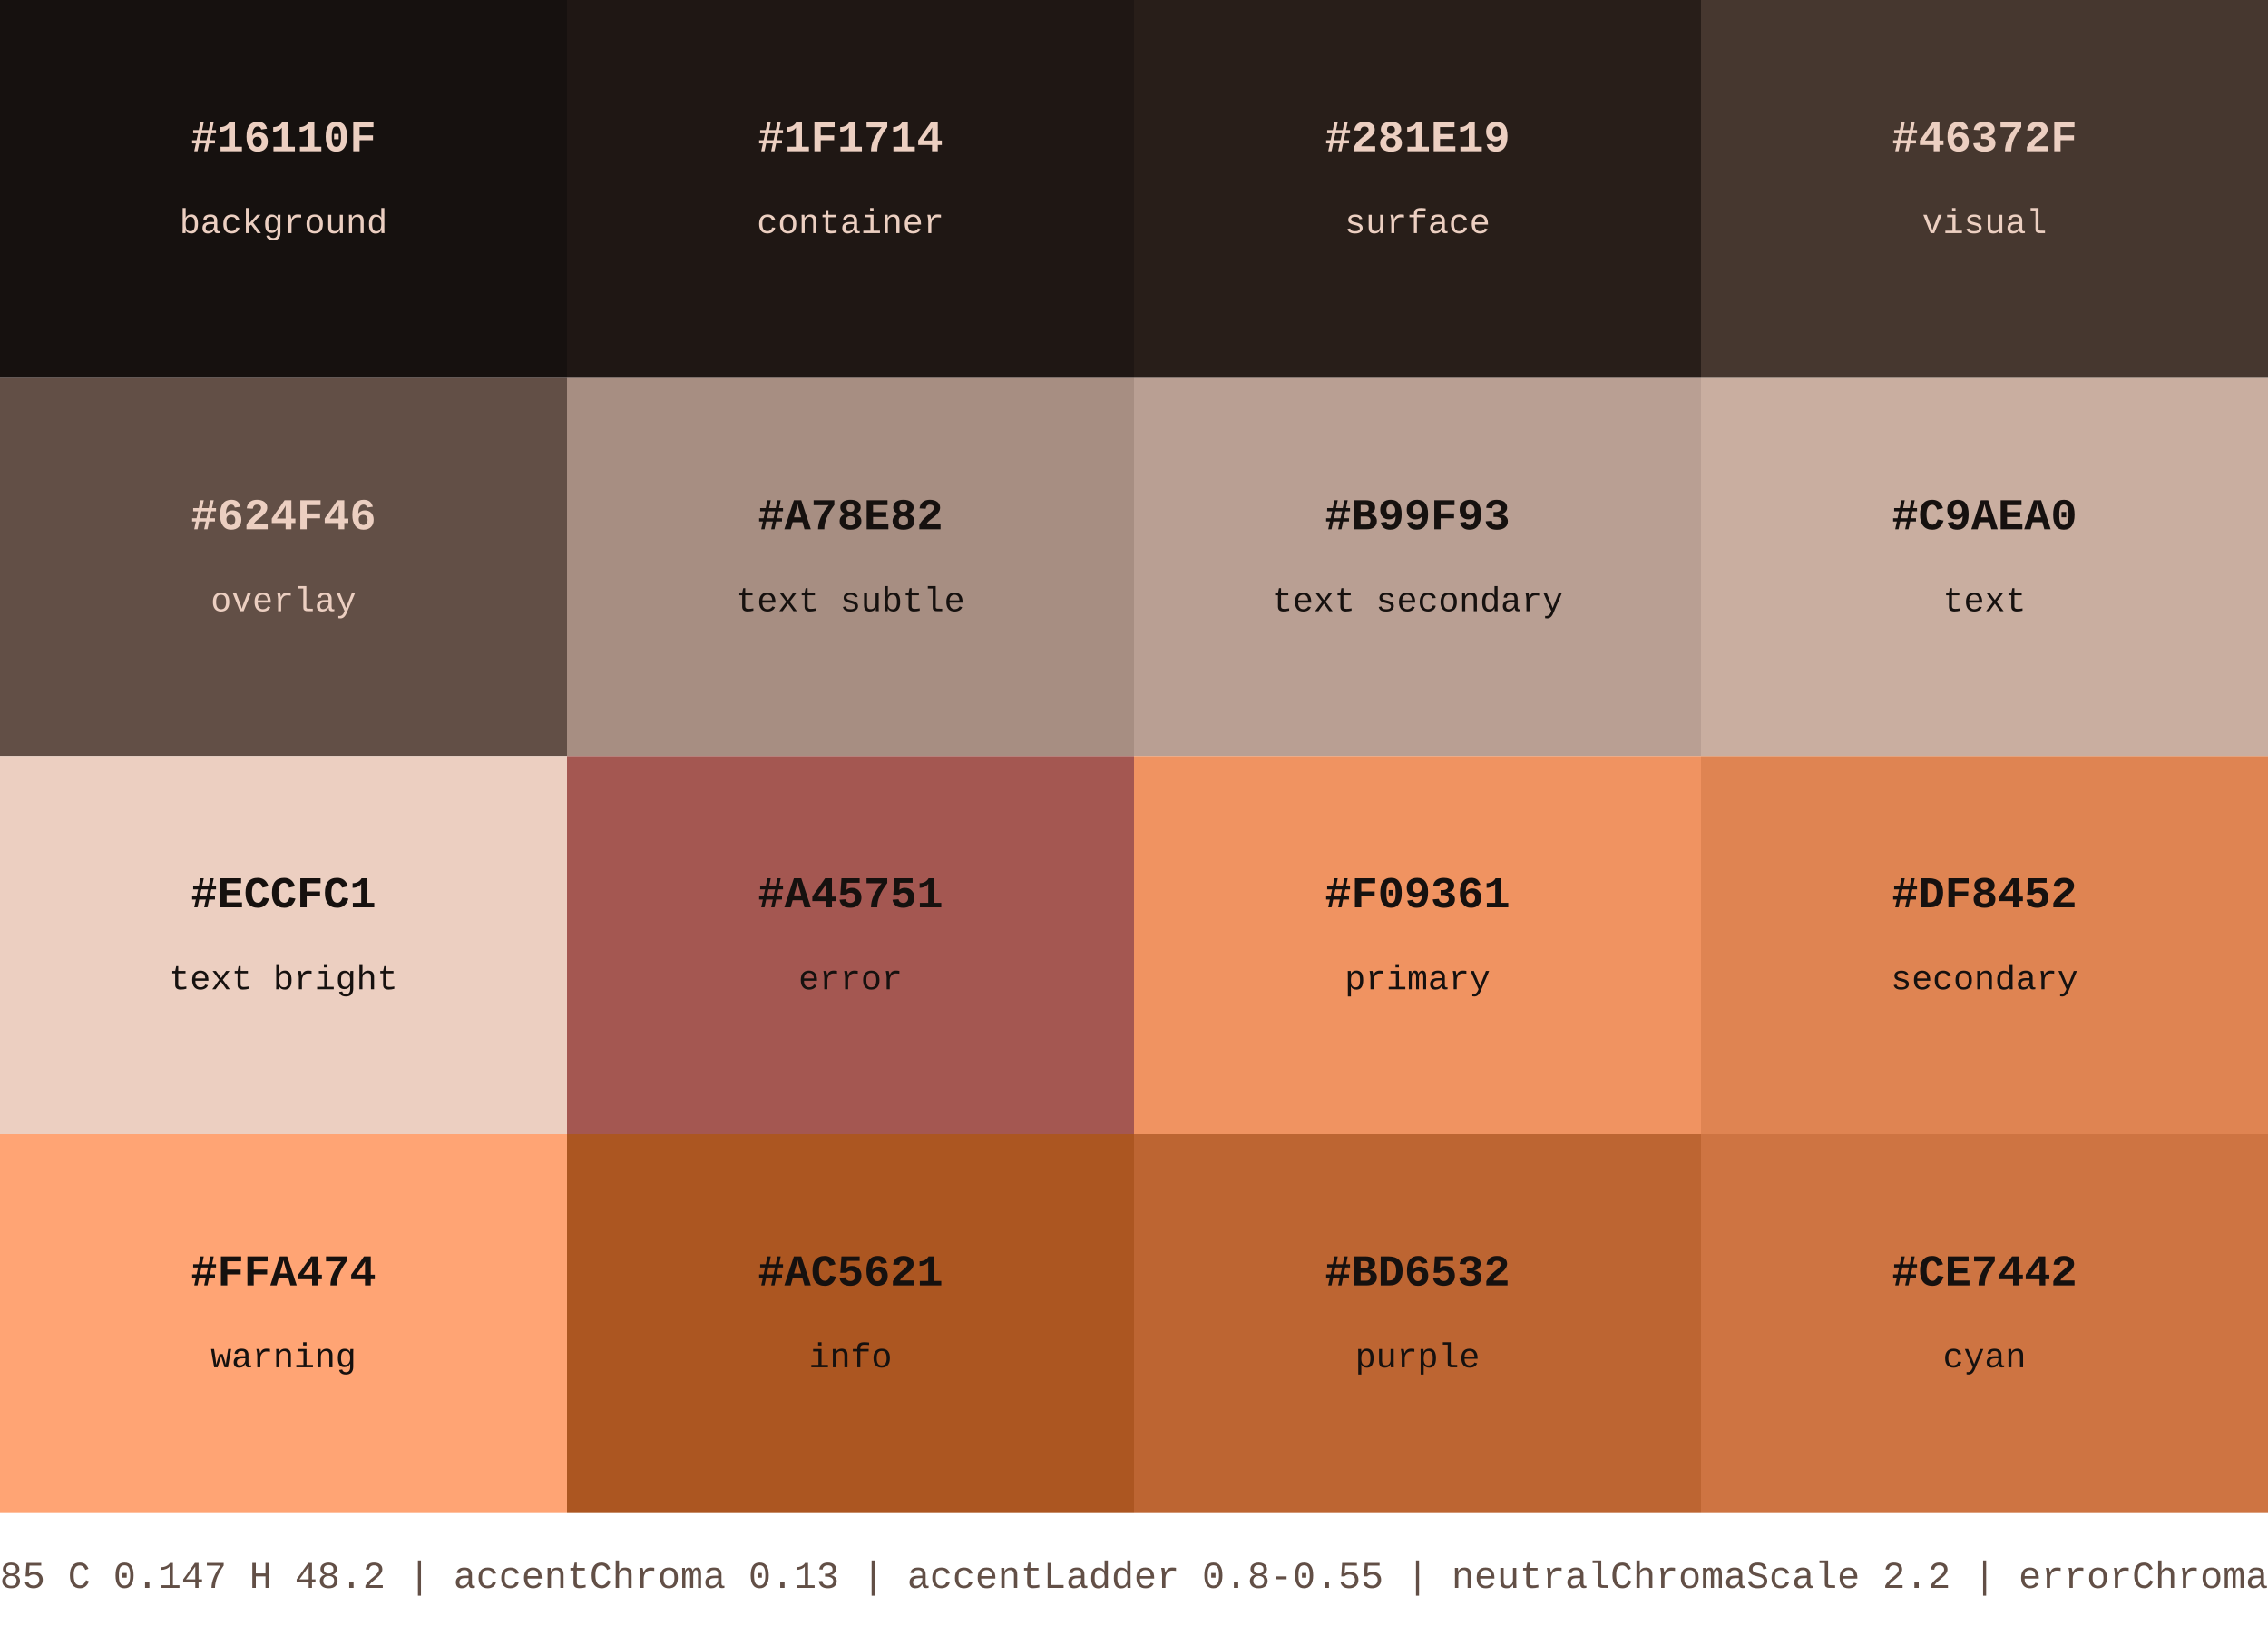
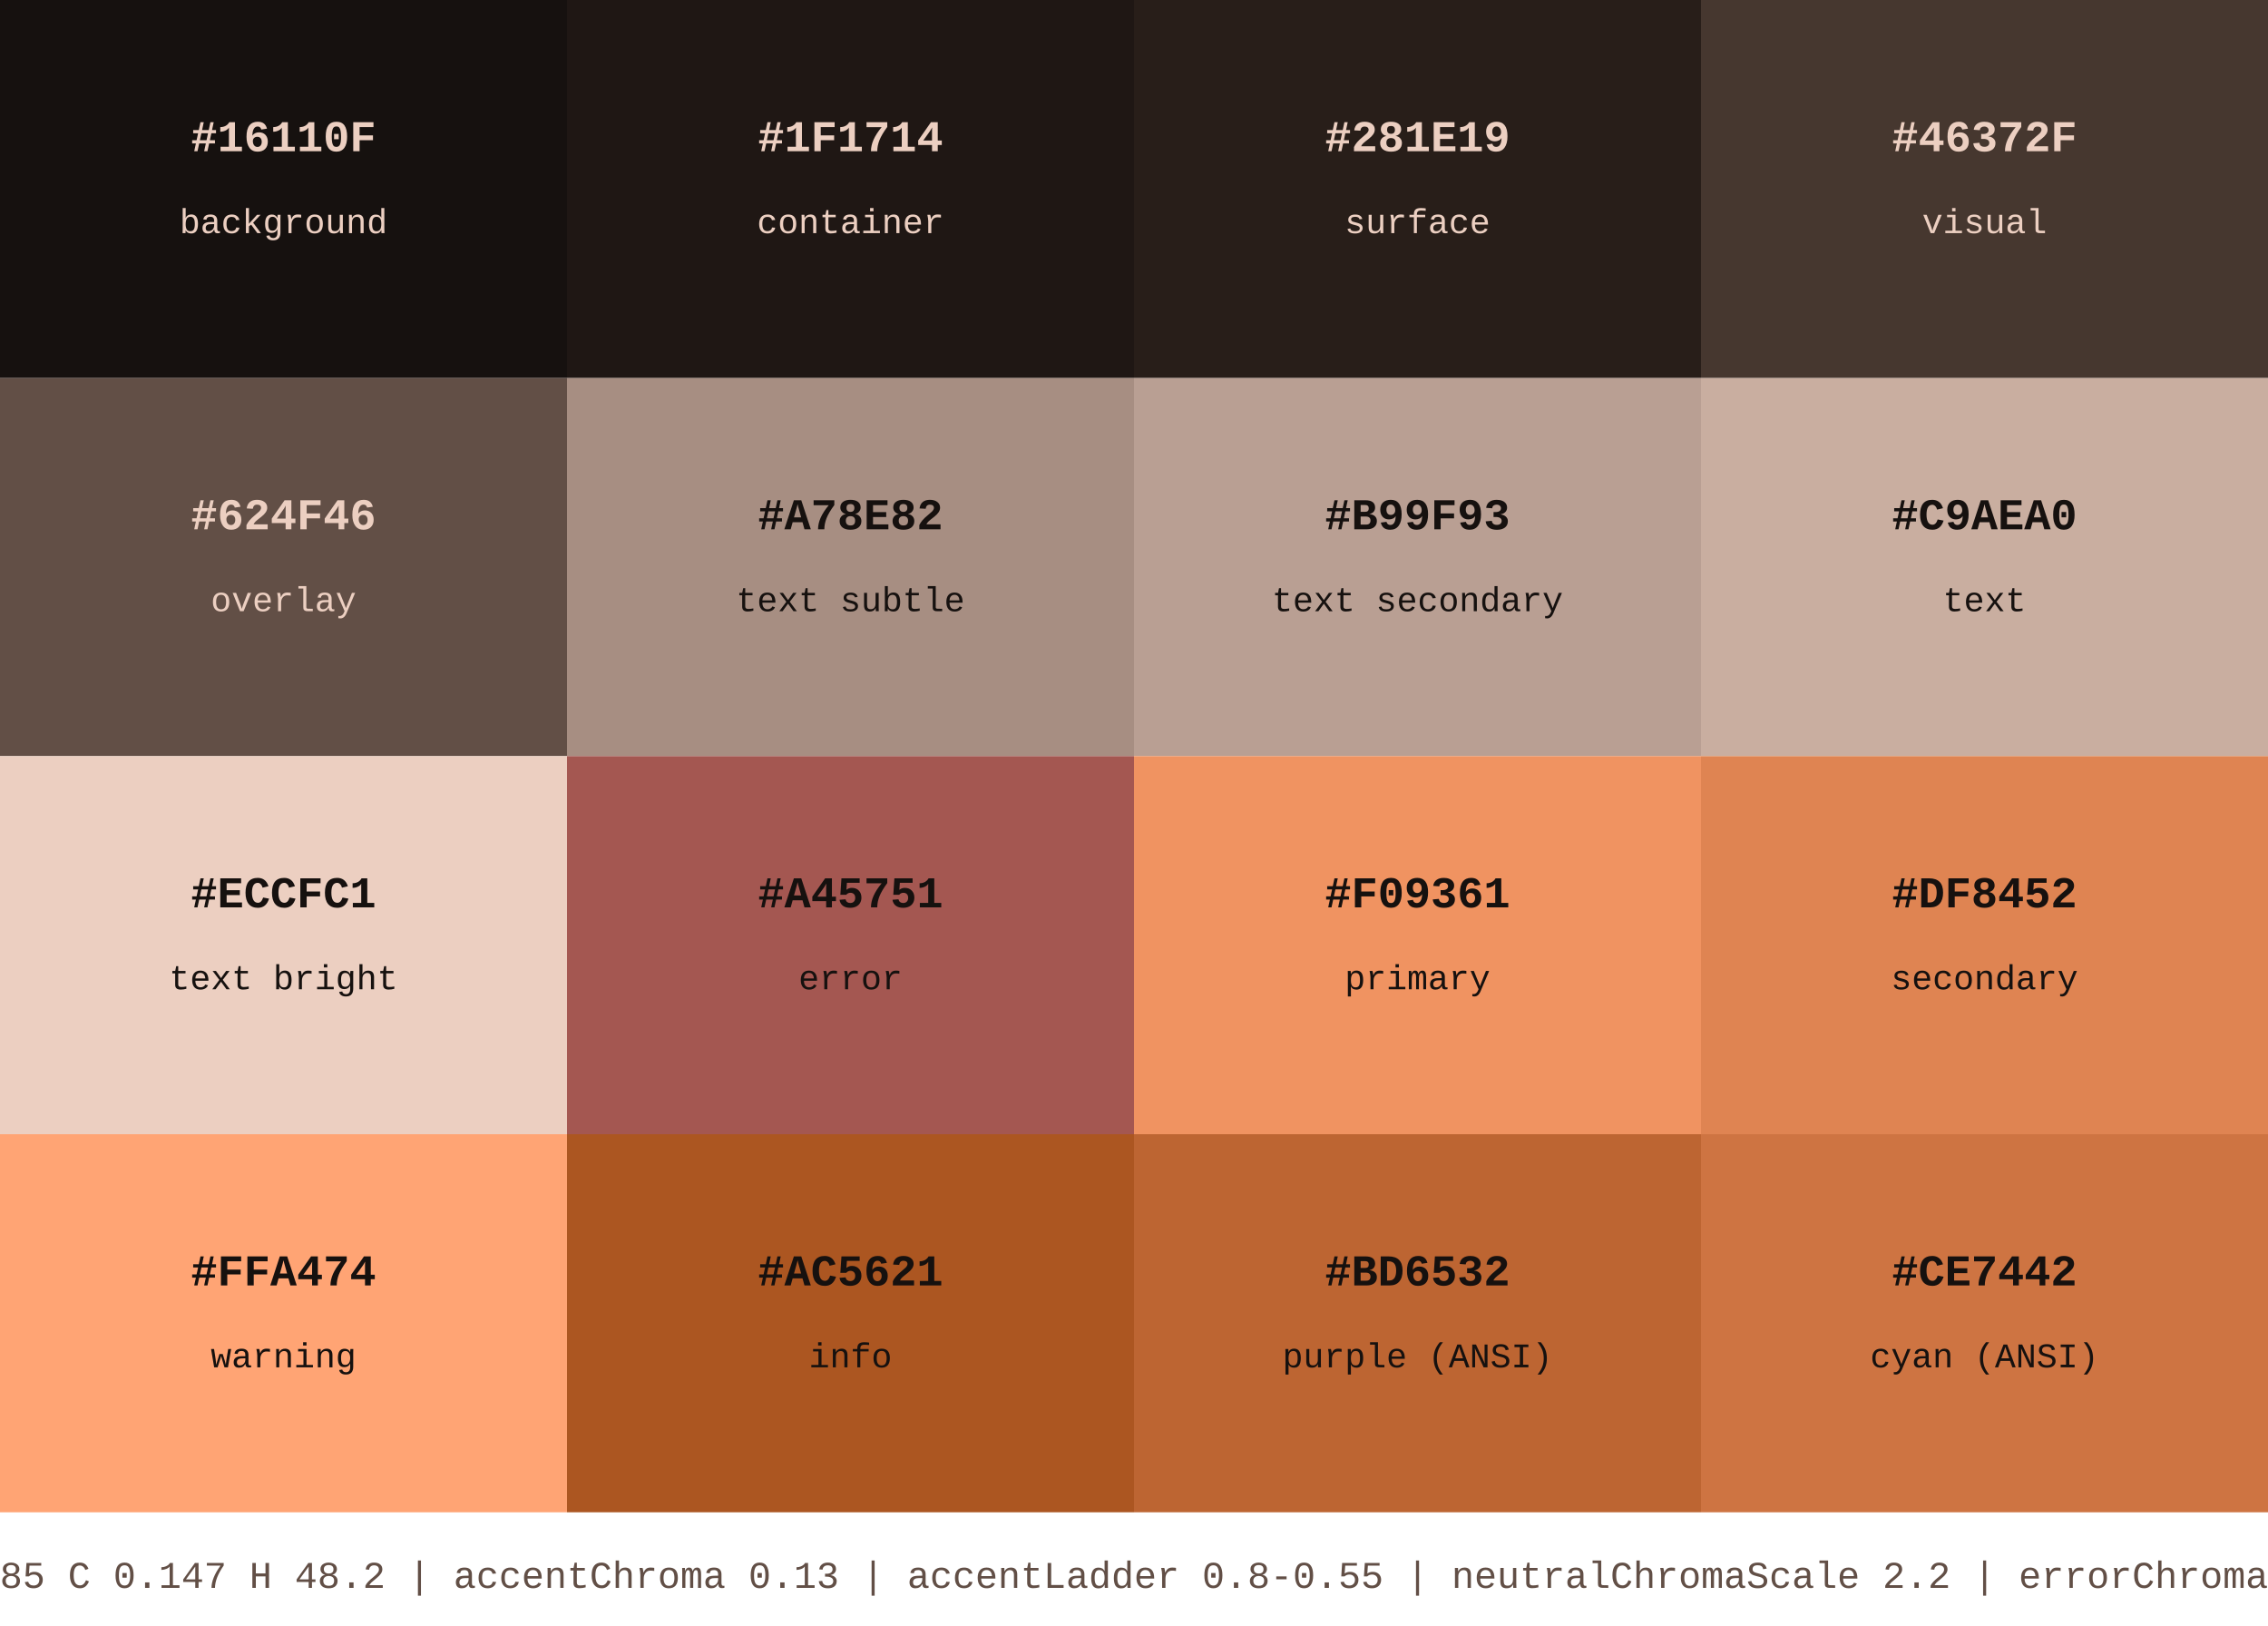
<svg xmlns="http://www.w3.org/2000/svg" width="720" height="516" viewBox="0 0 720 516" role="img" aria-labelledby="title desc">
  <style>
    .hex {
      font-family: ui-monospace, SFMono-Regular, Menlo, Monaco, Consolas, "Liberation Mono", monospace;
      font-size: 14px;
      font-weight: 600;
      text-anchor: middle;
    }

    .name {
      font-family: ui-monospace, SFMono-Regular, Menlo, Monaco, Consolas, "Liberation Mono", monospace;
      font-size: 11px;
      text-anchor: middle;
    }

    .knobs {
      font-family: ui-monospace, SFMono-Regular, Menlo, Monaco, Consolas, "Liberation Mono", monospace;
      font-size: 12px;
      text-anchor: middle;
      fill: #624f46;
    }
  </style>
  <g transform="translate(0 0)">
    <rect width="180" height="120" fill="#16110f" />
    <text class="hex" x="90" y="48" fill="#eccfc1">#16110F</text>
    <text class="name" x="90" y="74" fill="#eccfc1">background</text>
  </g>
  <g transform="translate(180 0)">
    <rect width="180" height="120" fill="#1f1714" />
    <text class="hex" x="90" y="48" fill="#eccfc1">#1F1714</text>
    <text class="name" x="90" y="74" fill="#eccfc1">container</text>
  </g>
  <g transform="translate(360 0)">
    <rect width="180" height="120" fill="#281e19" />
    <text class="hex" x="90" y="48" fill="#eccfc1">#281E19</text>
    <text class="name" x="90" y="74" fill="#eccfc1">surface</text>
  </g>
  <g transform="translate(540 0)">
    <rect width="180" height="120" fill="#46372f" />
    <text class="hex" x="90" y="48" fill="#eccfc1">#46372F</text>
    <text class="name" x="90" y="74" fill="#eccfc1">visual</text>
  </g>
  <g transform="translate(0 120)">
    <rect width="180" height="120" fill="#624f46" />
    <text class="hex" x="90" y="48" fill="#eccfc1">#624F46</text>
    <text class="name" x="90" y="74" fill="#eccfc1">overlay</text>
  </g>
  <g transform="translate(180 120)">
    <rect width="180" height="120" fill="#a78e82" />
    <text class="hex" x="90" y="48" fill="#16110f">#A78E82</text>
    <text class="name" x="90" y="74" fill="#16110f">text subtle</text>
  </g>
  <g transform="translate(360 120)">
    <rect width="180" height="120" fill="#b99f93" />
    <text class="hex" x="90" y="48" fill="#16110f">#B99F93</text>
    <text class="name" x="90" y="74" fill="#16110f">text secondary</text>
  </g>
  <g transform="translate(540 120)">
    <rect width="180" height="120" fill="#c9aea0" />
    <text class="hex" x="90" y="48" fill="#16110f">#C9AEA0</text>
    <text class="name" x="90" y="74" fill="#16110f">text</text>
  </g>
  <g transform="translate(0 240)">
    <rect width="180" height="120" fill="#eccfc1" />
    <text class="hex" x="90" y="48" fill="#16110f">#ECCFC1</text>
    <text class="name" x="90" y="74" fill="#16110f">text bright</text>
  </g>
  <g transform="translate(180 240)">
    <rect width="180" height="120" fill="#a45751" />
    <text class="hex" x="90" y="48" fill="#16110f">#A45751</text>
    <text class="name" x="90" y="74" fill="#16110f">error</text>
  </g>
  <g transform="translate(360 240)">
    <rect width="180" height="120" fill="#f09361" />
    <text class="hex" x="90" y="48" fill="#16110f">#F09361</text>
    <text class="name" x="90" y="74" fill="#16110f">primary</text>
  </g>
  <g transform="translate(540 240)">
    <rect width="180" height="120" fill="#df8452" />
    <text class="hex" x="90" y="48" fill="#16110f">#DF8452</text>
    <text class="name" x="90" y="74" fill="#16110f">secondary</text>
  </g>
  <g transform="translate(0 360)">
    <rect width="180" height="120" fill="#ffa474" />
    <text class="hex" x="90" y="48" fill="#16110f">#FFA474</text>
    <text class="name" x="90" y="74" fill="#16110f">warning</text>
  </g>
  <g transform="translate(180 360)">
    <rect width="180" height="120" fill="#ac5621" />
    <text class="hex" x="90" y="48" fill="#16110f">#AC5621</text>
    <text class="name" x="90" y="74" fill="#16110f">info</text>
  </g>
  <g transform="translate(360 360)">
    <rect width="180" height="120" fill="#bd6532" />
    <text class="hex" x="90" y="48" fill="#16110f">#BD6532</text>
-     <text class="name" x="90" y="74" fill="#16110f">purple</text>
+     <text class="name" x="90" y="74" fill="#16110f">purple (ANSI)</text>
  </g>
  <g transform="translate(540 360)">
    <rect width="180" height="120" fill="#ce7442" />
    <text class="hex" x="90" y="48" fill="#16110f">#CE7442</text>
-     <text class="name" x="90" y="74" fill="#16110f">cyan</text>
+     <text class="name" x="90" y="74" fill="#16110f">cyan (ANSI)</text>
  </g>
  <text class="knobs" x="360" y="504">seed L 0.685 C 0.147 H 48.2  |  accentChroma 0.13  |  accentLadder 0.8-0.55  |  neutralChromaScale 2.2  |  errorChromaScale 0.75</text>
</svg>
